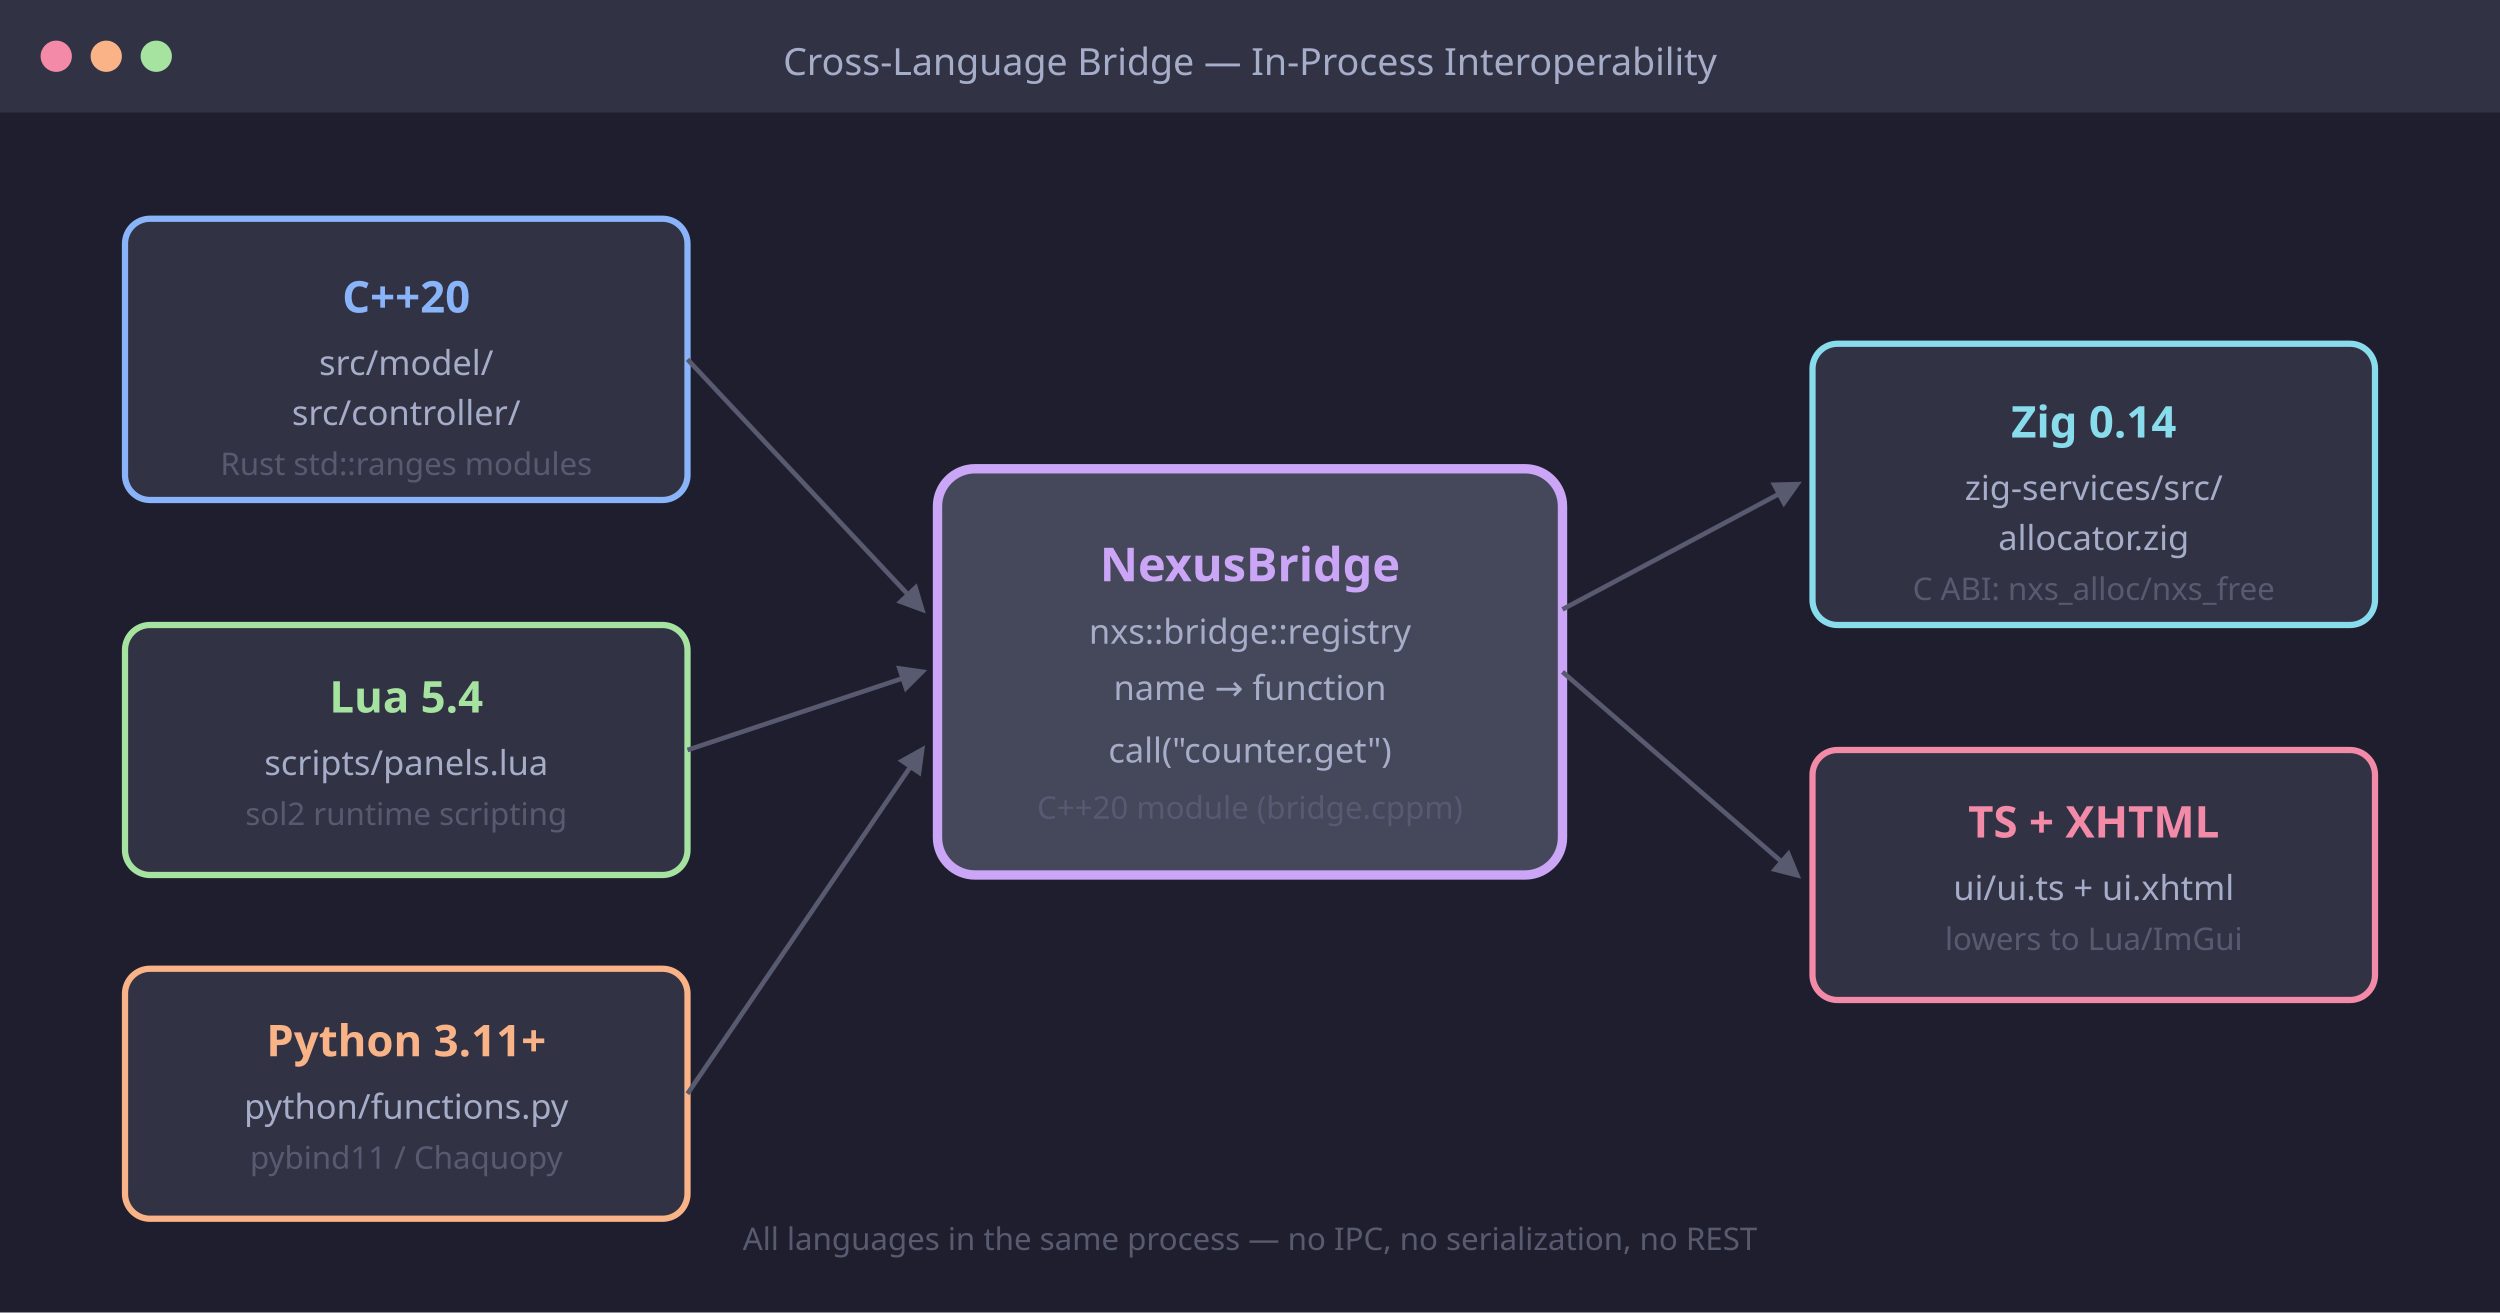
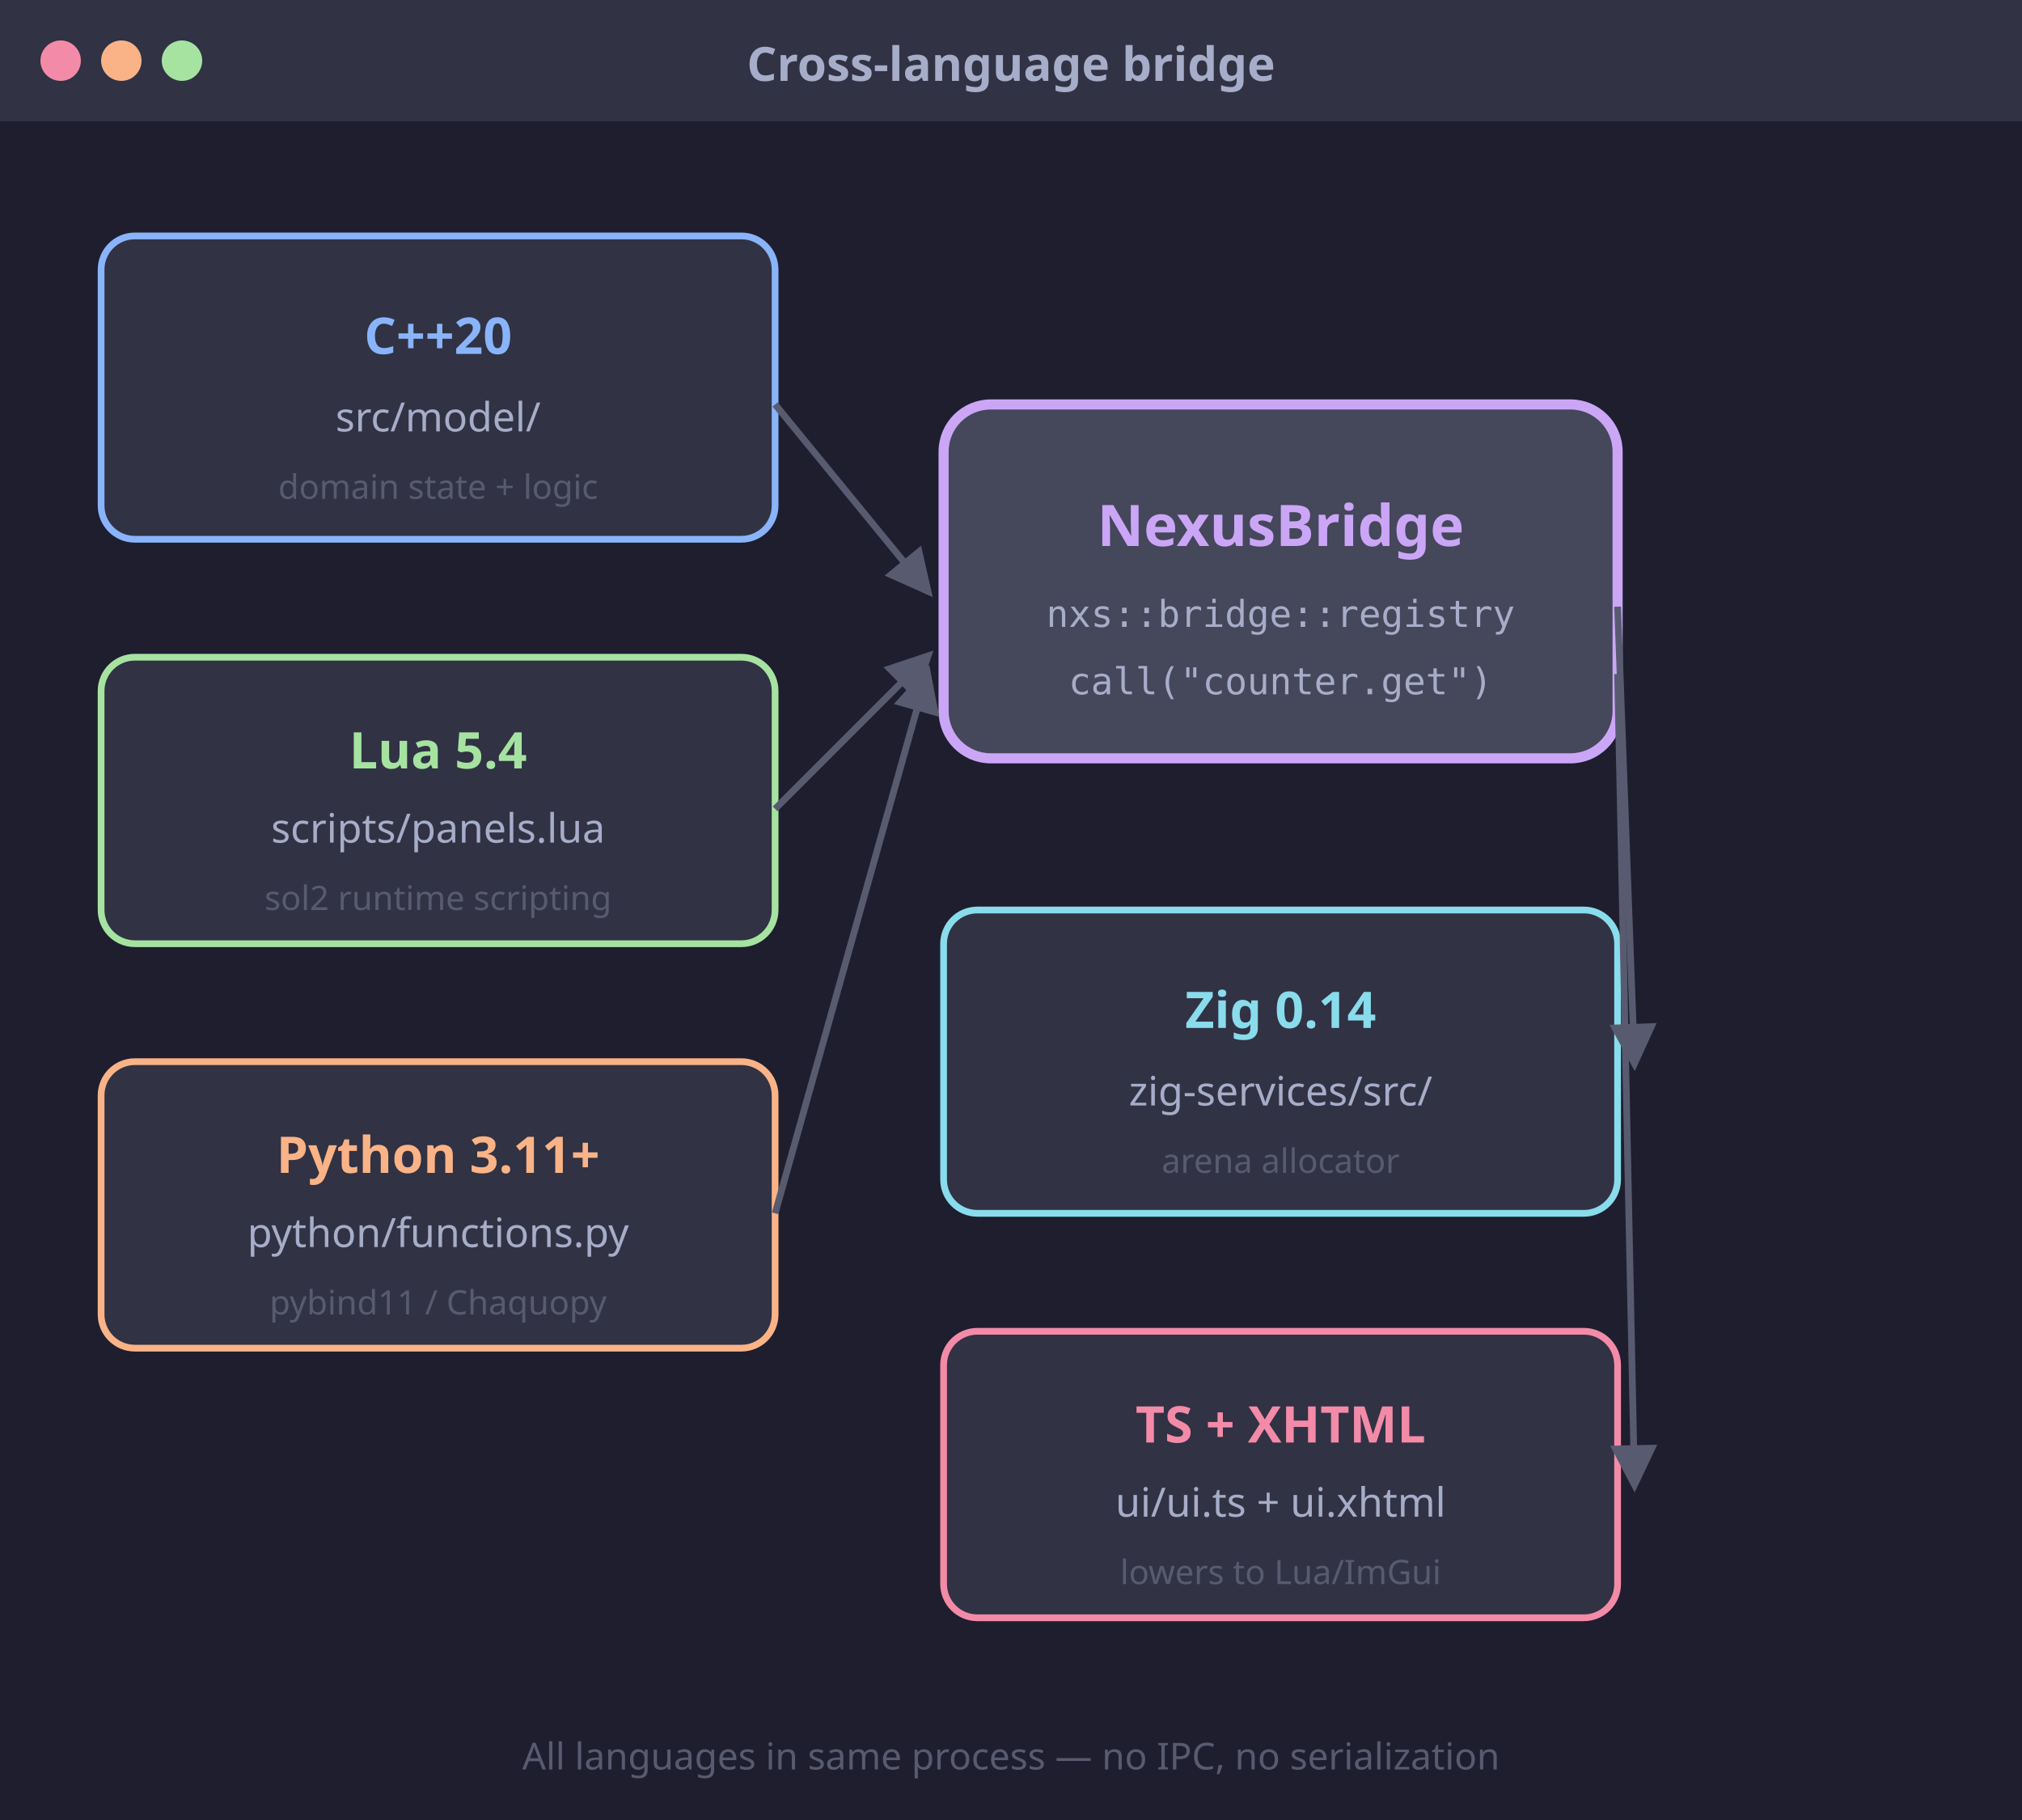
- <svg xmlns="http://www.w3.org/2000/svg" viewBox="0 0 800 420" width="800" height="420">
+ <svg xmlns="http://www.w3.org/2000/svg" viewBox="0 0 600 540" width="600" height="540">
  <rect width="100%" height="100%" fill="#1e1e2e" />
  <rect x="0" y="0" width="100%" height="36" fill="#313244" />
-   <circle cx="18" cy="18" r="5" fill="#f38ba8" />
-   <circle cx="34" cy="18" r="5" fill="#fab387" />
-   <circle cx="50" cy="18" r="5" fill="#a6e3a1" />
-   <text x="400" y="24" text-anchor="middle" font-family="sans-serif" font-size="12" fill="#a6adc8">Cross-Language Bridge — In-Process Interoperability</text>
-   <rect x="40" y="70" width="180" height="90" rx="8" fill="#313244" stroke="#89b4fa" stroke-width="2" />
-   <text x="130" y="100" text-anchor="middle" font-family="sans-serif" font-size="14" font-weight="bold" fill="#89b4fa">C++20</text>
-   <text x="130" y="120" text-anchor="middle" font-family="sans-serif" font-size="11" fill="#a6adc8">src/model/</text>
-   <text x="130" y="136" text-anchor="middle" font-family="sans-serif" font-size="11" fill="#a6adc8">src/controller/</text>
-   <text x="130" y="152" text-anchor="middle" font-family="sans-serif" font-size="10" fill="#585b70">Rust std::ranges modules</text>
-   <rect x="40" y="200" width="180" height="80" rx="8" fill="#313244" stroke="#a6e3a1" stroke-width="2" />
-   <text x="130" y="228" text-anchor="middle" font-family="sans-serif" font-size="14" font-weight="bold" fill="#a6e3a1">Lua 5.4</text>
-   <text x="130" y="248" text-anchor="middle" font-family="sans-serif" font-size="11" fill="#a6adc8">scripts/panels.lua</text>
-   <text x="130" y="264" text-anchor="middle" font-family="sans-serif" font-size="10" fill="#585b70">sol2 runtime scripting</text>
-   <rect x="40" y="310" width="180" height="80" rx="8" fill="#313244" stroke="#fab387" stroke-width="2" />
-   <text x="130" y="338" text-anchor="middle" font-family="sans-serif" font-size="14" font-weight="bold" fill="#fab387">Python 3.11+</text>
-   <text x="130" y="358" text-anchor="middle" font-family="sans-serif" font-size="11" fill="#a6adc8">python/functions.py</text>
-   <text x="130" y="374" text-anchor="middle" font-family="sans-serif" font-size="10" fill="#585b70">pybind11 / Chaquopy</text>
-   <rect x="300" y="150" width="200" height="130" rx="12" fill="#45475a" stroke="#cba6f7" stroke-width="3" />
-   <text x="400" y="186" text-anchor="middle" font-family="sans-serif" font-size="15" font-weight="bold" fill="#cba6f7">NexusBridge</text>
-   <text x="400" y="206" text-anchor="middle" font-family="sans-serif" font-size="11" fill="#a6adc8">nxs::bridge::registry</text>
-   <text x="400" y="224" text-anchor="middle" font-family="sans-serif" font-size="11" fill="#a6adc8">name → function</text>
-   <text x="400" y="244" text-anchor="middle" font-family="sans-serif" font-size="11" fill="#a6adc8">call("counter.get")</text>
-   <text x="400" y="262" text-anchor="middle" font-family="sans-serif" font-size="10" fill="#585b70">C++20 module (bridge.cppm)</text>
-   <rect x="580" y="110" width="180" height="90" rx="8" fill="#313244" stroke="#89dceb" stroke-width="2" />
-   <text x="670" y="140" text-anchor="middle" font-family="sans-serif" font-size="14" font-weight="bold" fill="#89dceb">Zig 0.14</text>
-   <text x="670" y="160" text-anchor="middle" font-family="sans-serif" font-size="11" fill="#a6adc8">zig-services/src/</text>
-   <text x="670" y="176" text-anchor="middle" font-family="sans-serif" font-size="11" fill="#a6adc8">allocator.zig</text>
-   <text x="670" y="192" text-anchor="middle" font-family="sans-serif" font-size="10" fill="#585b70">C ABI: nxs_alloc/nxs_free</text>
-   <rect x="580" y="240" width="180" height="80" rx="8" fill="#313244" stroke="#f38ba8" stroke-width="2" />
-   <text x="670" y="268" text-anchor="middle" font-family="sans-serif" font-size="14" font-weight="bold" fill="#f38ba8">TS + XHTML</text>
-   <text x="670" y="288" text-anchor="middle" font-family="sans-serif" font-size="11" fill="#a6adc8">ui/ui.ts + ui.xhtml</text>
-   <text x="670" y="304" text-anchor="middle" font-family="sans-serif" font-size="10" fill="#585b70">lowers to Lua/ImGui</text>
-   <line x1="220" y1="115" x2="295" y2="195" stroke="#585b70" stroke-width="1.5" marker-end="url(#arrow)" />
-   <line x1="220" y1="350" x2="295" y2="240" stroke="#585b70" stroke-width="1.5" marker-end="url(#arrow)" />
-   <line x1="220" y1="240" x2="295" y2="215" stroke="#585b70" stroke-width="1.5" marker-end="url(#arrow)" />
-   <line x1="500" y1="195" x2="575" y2="155" stroke="#585b70" stroke-width="1.5" marker-end="url(#arrow)" />
-   <line x1="500" y1="215" x2="575" y2="280" stroke="#585b70" stroke-width="1.5" marker-end="url(#arrow)" />
+   <circle cx="18" cy="18" r="6" fill="#f38ba8" />
+   <circle cx="36" cy="18" r="6" fill="#fab387" />
+   <circle cx="54" cy="18" r="6" fill="#a6e3a1" />
+   <text x="300" y="24" text-anchor="middle" font-family="sans-serif" font-size="14" fill="#a6adc8" font-weight="bold">Cross-language bridge</text>
+   <rect x="30" y="70" width="200" height="90" rx="10" fill="#313244" stroke="#89b4fa" stroke-width="2" />
+   <text x="130" y="105" text-anchor="middle" font-family="sans-serif" font-size="15" font-weight="bold" fill="#89b4fa">C++20</text>
+   <text x="130" y="128" text-anchor="middle" font-family="sans-serif" font-size="12" fill="#a6adc8">src/model/</text>
+   <text x="130" y="148" text-anchor="middle" font-family="sans-serif" font-size="10" fill="#585b70">domain state + logic</text>
+   <rect x="30" y="195" width="200" height="85" rx="10" fill="#313244" stroke="#a6e3a1" stroke-width="2" />
+   <text x="130" y="228" text-anchor="middle" font-family="sans-serif" font-size="15" font-weight="bold" fill="#a6e3a1">Lua 5.4</text>
+   <text x="130" y="250" text-anchor="middle" font-family="sans-serif" font-size="12" fill="#a6adc8">scripts/panels.lua</text>
+   <text x="130" y="270" text-anchor="middle" font-family="sans-serif" font-size="10" fill="#585b70">sol2 runtime scripting</text>
+   <rect x="30" y="315" width="200" height="85" rx="10" fill="#313244" stroke="#fab387" stroke-width="2" />
+   <text x="130" y="348" text-anchor="middle" font-family="sans-serif" font-size="15" font-weight="bold" fill="#fab387">Python 3.11+</text>
+   <text x="130" y="370" text-anchor="middle" font-family="sans-serif" font-size="12" fill="#a6adc8">python/functions.py</text>
+   <text x="130" y="390" text-anchor="middle" font-family="sans-serif" font-size="10" fill="#585b70">pybind11 / Chaquopy</text>
+   <rect x="280" y="120" width="200" height="105" rx="14" fill="#45475a" stroke="#cba6f7" stroke-width="3" />
+   <text x="380" y="162" text-anchor="middle" font-family="sans-serif" font-size="17" font-weight="bold" fill="#cba6f7">NexusBridge</text>
+   <text x="380" y="186" text-anchor="middle" font-family="monospace, sans-serif" font-size="11" fill="#a6adc8">nxs::bridge::registry</text>
+   <text x="380" y="206" text-anchor="middle" font-family="monospace, sans-serif" font-size="11" fill="#a6adc8">call("counter.get")</text>
+   <rect x="280" y="270" width="200" height="90" rx="10" fill="#313244" stroke="#89dceb" stroke-width="2" />
+   <text x="380" y="305" text-anchor="middle" font-family="sans-serif" font-size="15" font-weight="bold" fill="#89dceb">Zig 0.14</text>
+   <text x="380" y="328" text-anchor="middle" font-family="sans-serif" font-size="12" fill="#a6adc8">zig-services/src/</text>
+   <text x="380" y="348" text-anchor="middle" font-family="sans-serif" font-size="10" fill="#585b70">arena allocator</text>
+   <rect x="280" y="395" width="200" height="85" rx="10" fill="#313244" stroke="#f38ba8" stroke-width="2" />
+   <text x="380" y="428" text-anchor="middle" font-family="sans-serif" font-size="15" font-weight="bold" fill="#f38ba8">TS + XHTML</text>
+   <text x="380" y="450" text-anchor="middle" font-family="sans-serif" font-size="12" fill="#a6adc8">ui/ui.ts + ui.xhtml</text>
+   <text x="380" y="470" text-anchor="middle" font-family="sans-serif" font-size="10" fill="#585b70">lowers to Lua/ImGui</text>
+   <line x1="230" y1="120" x2="275" y2="175" stroke="#585b70" stroke-width="2" marker-end="url(#arrow)" />
+   <line x1="230" y1="240" x2="275" y2="195" stroke="#585b70" stroke-width="2" marker-end="url(#arrow)" />
+   <line x1="230" y1="360" x2="275" y2="200" stroke="#585b70" stroke-width="2" marker-end="url(#arrow)" />
+   <line x1="480" y1="180" x2="485" y2="315" stroke="#585b70" stroke-width="2" marker-end="url(#arrow)" />
+   <line x1="480" y1="200" x2="485" y2="440" stroke="#585b70" stroke-width="2" marker-end="url(#arrow)" />
  <defs>
-     <marker id="arrow" viewBox="0 0 10 10" refX="8" refY="5" markerWidth="6" markerHeight="6" orient="auto">
+     <marker id="arrow" viewBox="0 0 10 10" refX="8" refY="5" markerWidth="7" markerHeight="7" orient="auto">
      <path d="M0,0 L10,5 L0,10 Z" fill="#585b70" />
    </marker>
  </defs>
-   <text x="400" y="400" text-anchor="middle" font-family="sans-serif" font-size="10" fill="#585b70">All languages in the same process — no IPC, no serialization, no REST</text>
+   <text x="300" y="525" text-anchor="middle" font-family="sans-serif" font-size="11" fill="#585b70">All languages in same process — no IPC, no serialization</text>
</svg>
